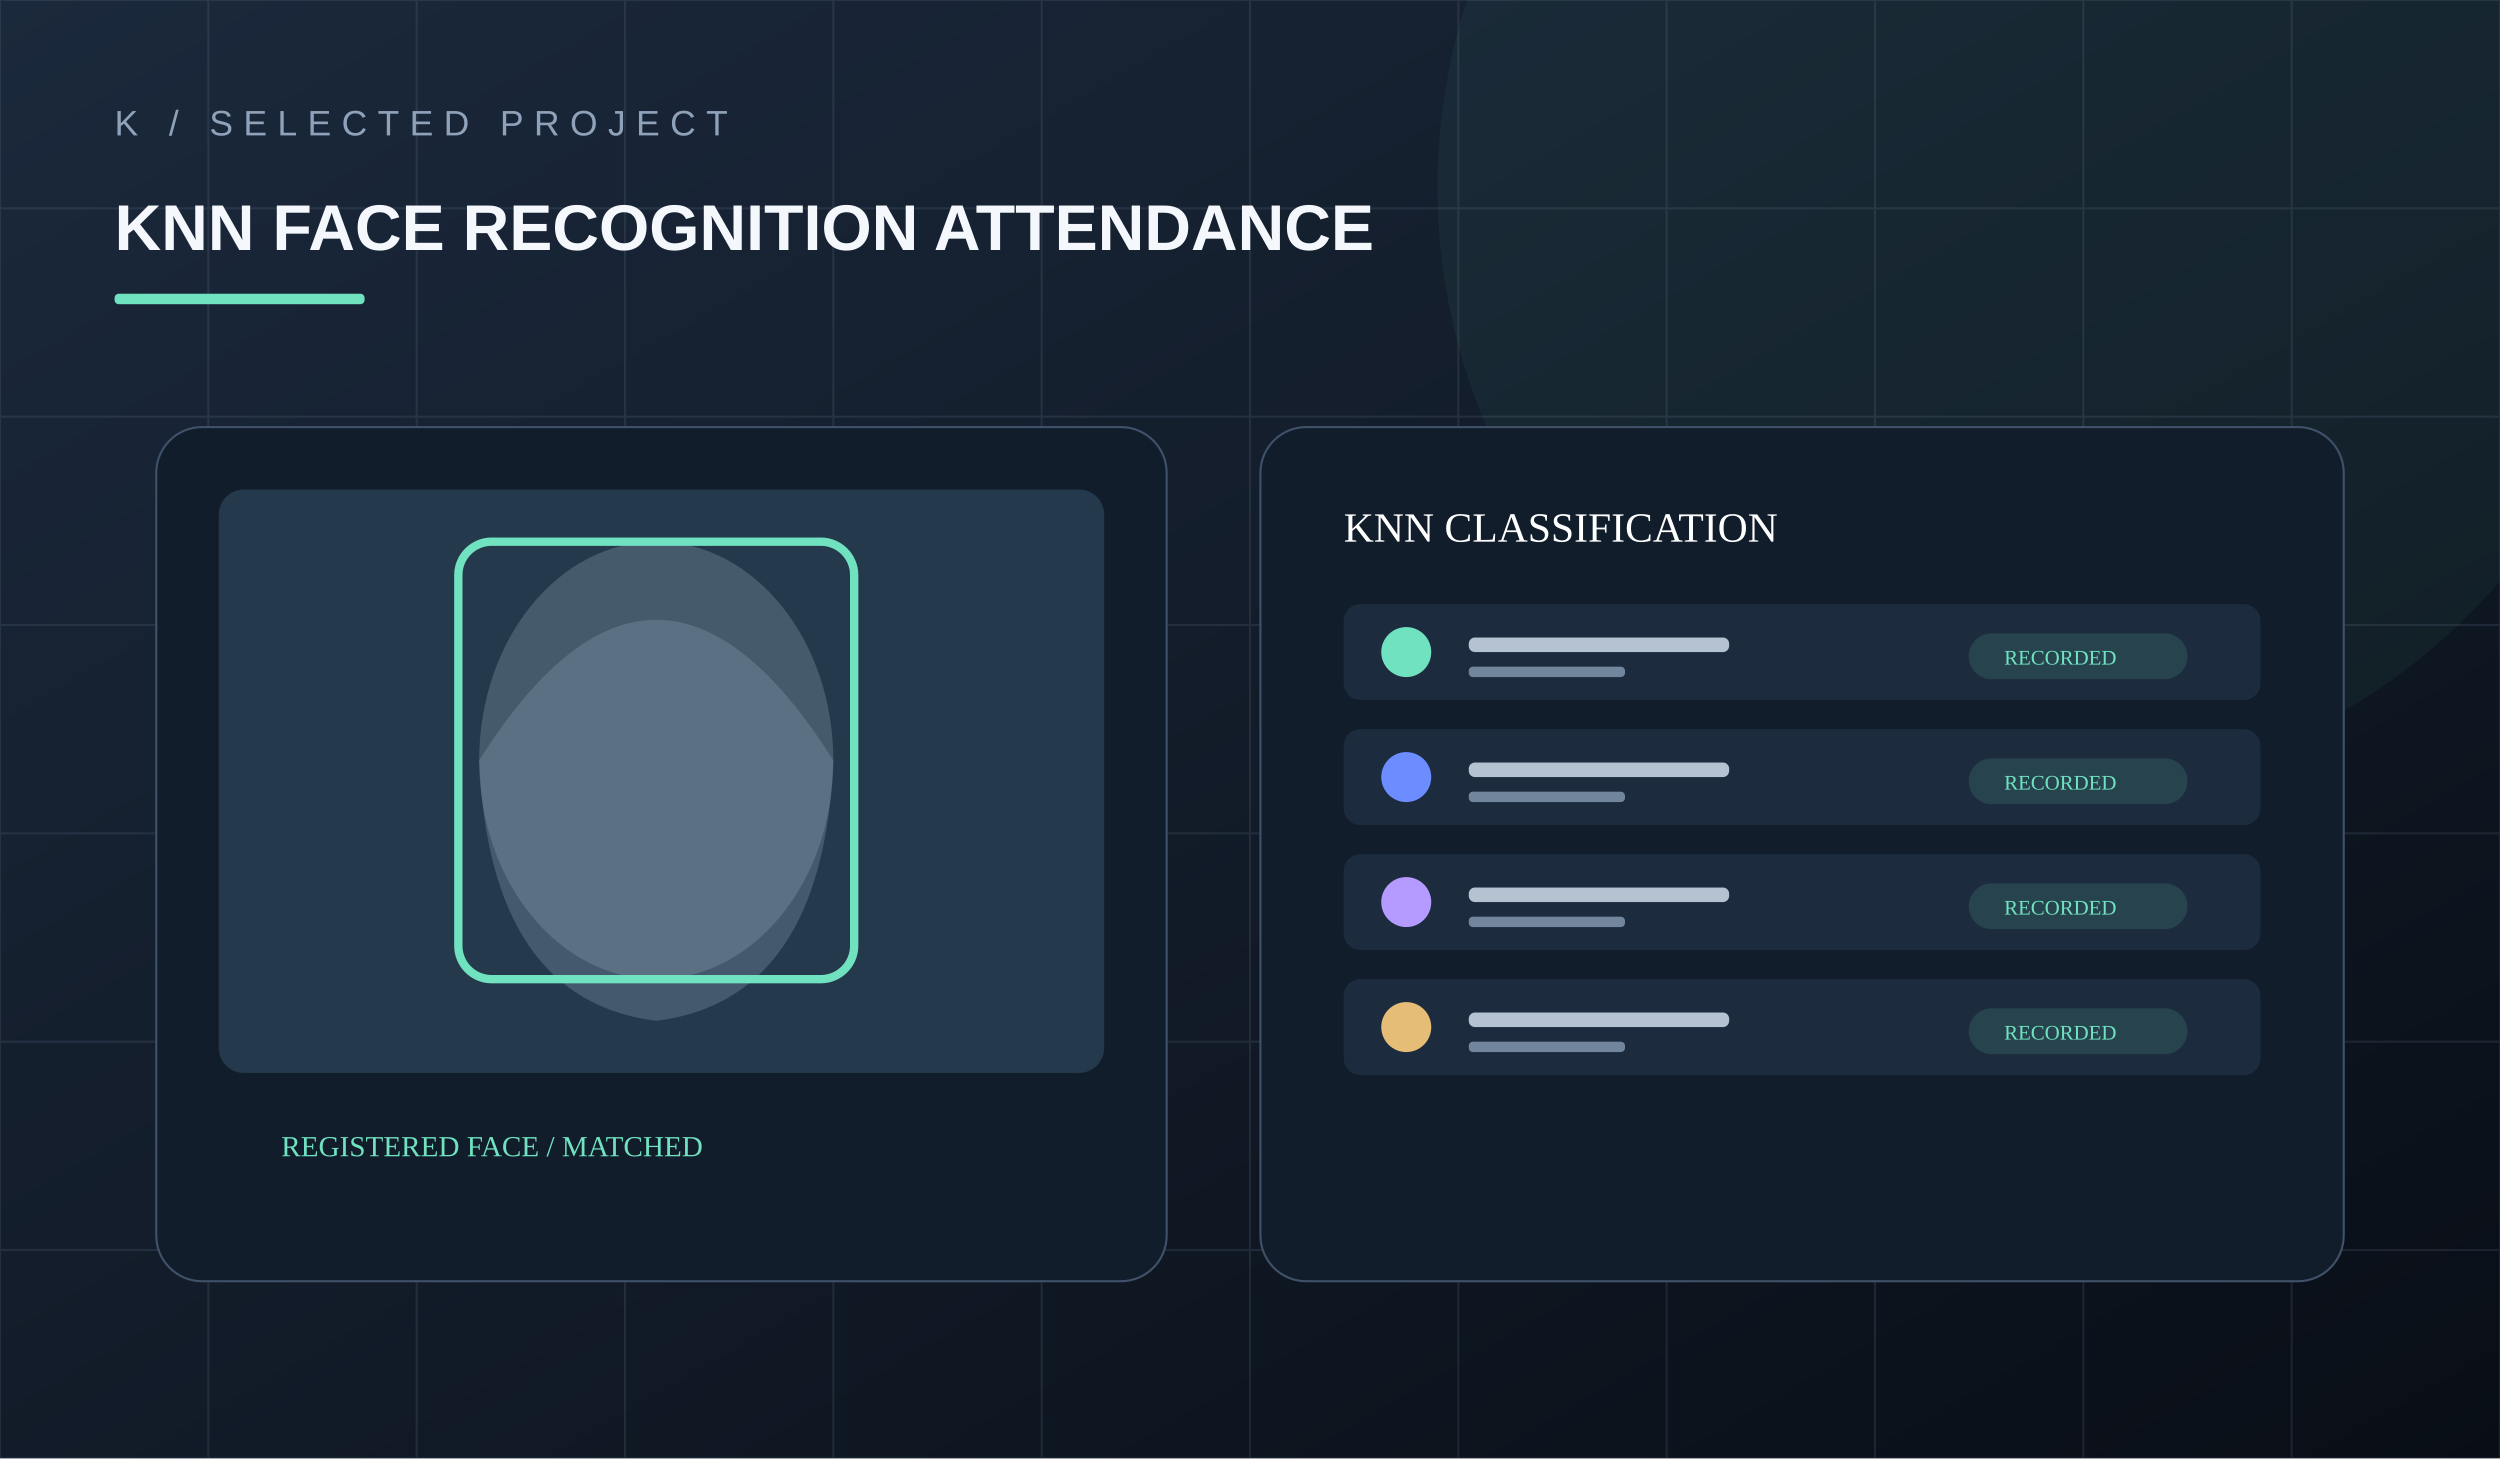
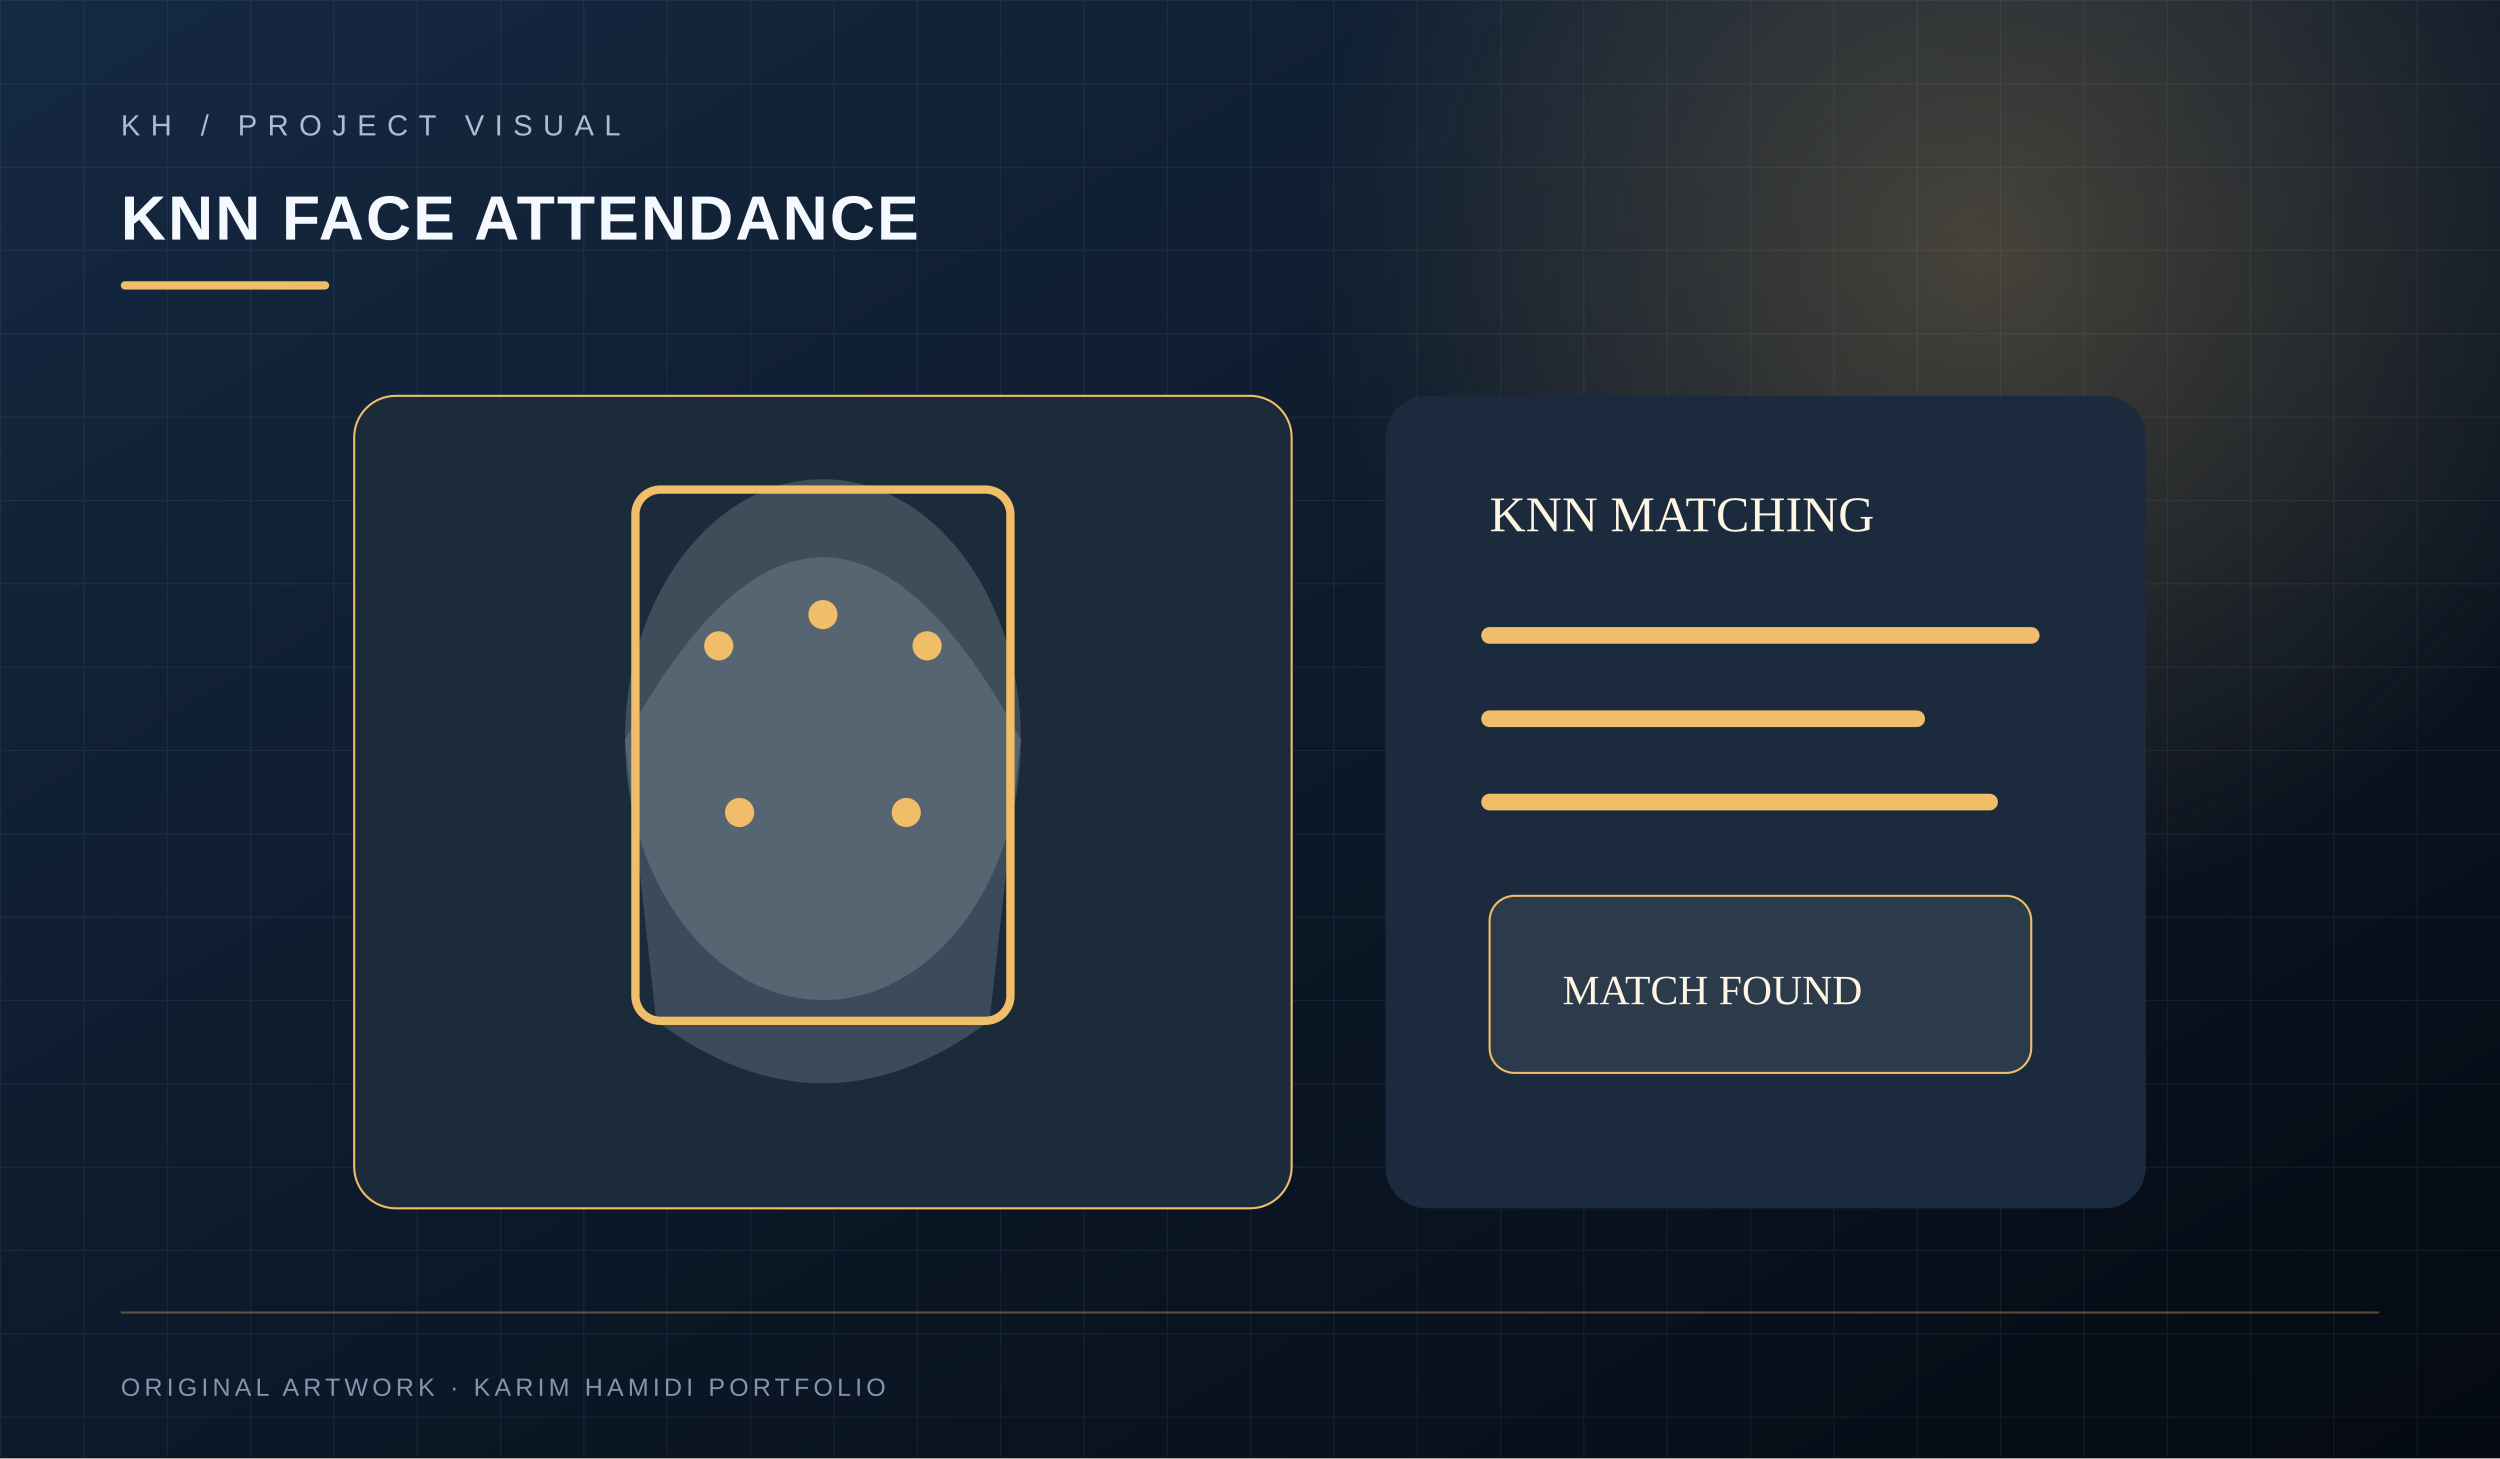
<svg xmlns="http://www.w3.org/2000/svg" width="1200" height="700" viewBox="0 0 1200 700">
  <defs>
-     <linearGradient id="b" x1="0" y1="0" x2="1" y2="1">
-       <stop stop-color="#1b293c" />
-       <stop offset="1" stop-color="#090e16" />
+     <linearGradient id="b" x2="1" y2="1">
+       <stop stop-color="#152942" />
+       <stop offset="1" stop-color="#050a12" />
    </linearGradient>
-     <linearGradient id="p">
-       <stop stop-color="#2a405a" />
-       <stop offset="1" stop-color="#101a28" />
-     </linearGradient>
+     <pattern id="g" width="40" height="40" patternUnits="userSpaceOnUse">
+       <path d="M40 0H0V40" fill="none" stroke="#9bb4d0" stroke-opacity=".09" />
+     </pattern>
+     <radialGradient id="a">
+       <stop stop-color="#f0bd68" stop-opacity=".25" />
+       <stop offset="1" stop-color="#f0bd68" stop-opacity="0" />
+     </radialGradient>
  </defs>
  <rect width="1200" height="700" fill="url(#b)" />
-   <g opacity=".13" stroke="#91a5c0">
-     <path d="M0 0V700" />
-     <path d="M100 0V700" />
-     <path d="M200 0V700" />
-     <path d="M300 0V700" />
-     <path d="M400 0V700" />
-     <path d="M500 0V700" />
-     <path d="M600 0V700" />
-     <path d="M700 0V700" />
-     <path d="M800 0V700" />
-     <path d="M900 0V700" />
-     <path d="M1000 0V700" />
-     <path d="M1100 0V700" />
-     <path d="M1200 0V700" />
-     <path d="M0 0H1200" />
-     <path d="M0 100H1200" />
-     <path d="M0 200H1200" />
-     <path d="M0 300H1200" />
-     <path d="M0 400H1200" />
-     <path d="M0 500H1200" />
-     <path d="M0 600H1200" />
-     <path d="M0 700H1200" />
+   <rect width="1200" height="700" fill="url(#g)" />
+   <circle cx="950" cy="120" r="320" fill="url(#a)" />
+   <text x="58" y="65" fill="#a9bdd4" font-family="Arial" font-size="14" letter-spacing="5">KH / PROJECT VISUAL</text>
+   <text x="58" y="115" fill="#f4f8ff" font-family="Arial" font-size="30" font-weight="700" letter-spacing="1">KNN FACE ATTENDANCE</text>
+   <rect x="58" y="135" width="100" height="4" rx="2" fill="#f0bd68" />
+   <rect x="170" y="190" width="450" height="390" rx="20" fill="#1c2b3a" stroke="#f0bd68" />
+   <ellipse cx="395" cy="355" rx="95" ry="125" fill="#b9c6ce" opacity=".22" />
+   <path d="M300 355Q395 180 490 355L475 490Q395 550 315 490Z" fill="#aebcc7" opacity=".22" />
+   <rect x="305" y="235" width="180" height="255" rx="12" fill="none" stroke="#f0bd68" stroke-width="4" />
+   <g fill="#f0bd68">
+     <circle cx="345" cy="310" r="7" />
+     <circle cx="395" cy="295" r="7" />
+     <circle cx="445" cy="310" r="7" />
+     <circle cx="355" cy="390" r="7" />
+     <circle cx="435" cy="390" r="7" />
  </g>
-   <circle cx="980" cy="90" r="290" fill="#70e2c0" opacity=".05" />
-   <text x="55" y="65" fill="#8fa2ba" font-family="Arial" font-size="17" letter-spacing="5">K / SELECTED PROJECT</text>
-   <text x="55" y="120" fill="#f4f7fb" font-family="Arial" font-size="31" font-weight="700">KNN FACE RECOGNITION ATTENDANCE</text>
-   <rect x="55" y="141" width="120" height="5" rx="2" fill="#70e2c0" />
-   <rect x="75" y="205" width="485" height="410" rx="22" fill="#111d2b" stroke="#40516a" />
-   <rect x="105" y="235" width="425" height="280" rx="12" fill="#24394b" />
-   <ellipse cx="315" cy="365" rx="85" ry="105" fill="#a9bbcc" opacity=".25" />
-   <path d="M230 365Q315 230 400 365Q395 480 315 490Q235 480 230 365Z" fill="#91a6bb" opacity=".3" />
-   <rect x="220" y="260" width="190" height="210" rx="16" fill="none" stroke="#70e2c0" stroke-width="4" />
-   <text x="135" y="555" fill="#70e2c0" font-size="14">REGISTERED FACE / MATCHED</text>
-   <rect x="605" y="205" width="520" height="410" rx="22" fill="#111d2b" stroke="#40516a" />
-   <text x="645" y="260" fill="#fff" font-size="20">KNN CLASSIFICATION</text>
-   <rect x="645" y="290" width="440" height="46" rx="8" fill="#1c2b3d" />
-   <circle cx="675" cy="313" r="12" fill="#70e2c0" />
-   <rect x="705" y="306" width="125" height="7" rx="3" fill="#b5c2d2" />
-   <rect x="705" y="320" width="75" height="5" rx="2" fill="#71859c" />
-   <rect x="945" y="304" width="105" height="22" rx="11" fill="#70e2c022" />
-   <text x="962" y="319" fill="#70e2c0" font-size="10">RECORDED</text>
-   <rect x="645" y="350" width="440" height="46" rx="8" fill="#1c2b3d" />
-   <circle cx="675" cy="373" r="12" fill="#6c8cff" />
-   <rect x="705" y="366" width="125" height="7" rx="3" fill="#b5c2d2" />
-   <rect x="705" y="380" width="75" height="5" rx="2" fill="#71859c" />
-   <rect x="945" y="364" width="105" height="22" rx="11" fill="#70e2c022" />
-   <text x="962" y="379" fill="#70e2c0" font-size="10">RECORDED</text>
-   <rect x="645" y="410" width="440" height="46" rx="8" fill="#1c2b3d" />
-   <circle cx="675" cy="433" r="12" fill="#b59bff" />
-   <rect x="705" y="426" width="125" height="7" rx="3" fill="#b5c2d2" />
-   <rect x="705" y="440" width="75" height="5" rx="2" fill="#71859c" />
-   <rect x="945" y="424" width="105" height="22" rx="11" fill="#70e2c022" />
-   <text x="962" y="439" fill="#70e2c0" font-size="10">RECORDED</text>
-   <rect x="645" y="470" width="440" height="46" rx="8" fill="#1c2b3d" />
-   <circle cx="675" cy="493" r="12" fill="#e5bd76" />
-   <rect x="705" y="486" width="125" height="7" rx="3" fill="#b5c2d2" />
-   <rect x="705" y="500" width="75" height="5" rx="2" fill="#71859c" />
-   <rect x="945" y="484" width="105" height="22" rx="11" fill="#70e2c022" />
-   <text x="962" y="499" fill="#70e2c0" font-size="10">RECORDED</text>
+   <rect x="665" y="190" width="365" height="390" rx="20" fill="#1b2b3d" />
+   <text x="715" y="255" fill="#fff5e3" font-size="24">KNN MATCHING</text>
+   <path d="M715 305h260M715 345h205M715 385h240" stroke="#f0bd68" stroke-width="8" stroke-linecap="round" />
+   <rect x="715" y="430" width="260" height="85" rx="12" fill="#2b3b4b" stroke="#f0bd68" />
+   <text x="750" y="482" fill="#fff5e3" font-size="20">MATCH FOUND</text>
+   <path d="M58 630H1142" stroke="#f0bd68" stroke-opacity=".35" />
+   <text x="58" y="670" fill="#8096b0" font-family="Arial" font-size="12" letter-spacing="2">ORIGINAL ARTWORK · KARIM HAMIDI PORTFOLIO</text>
</svg>
